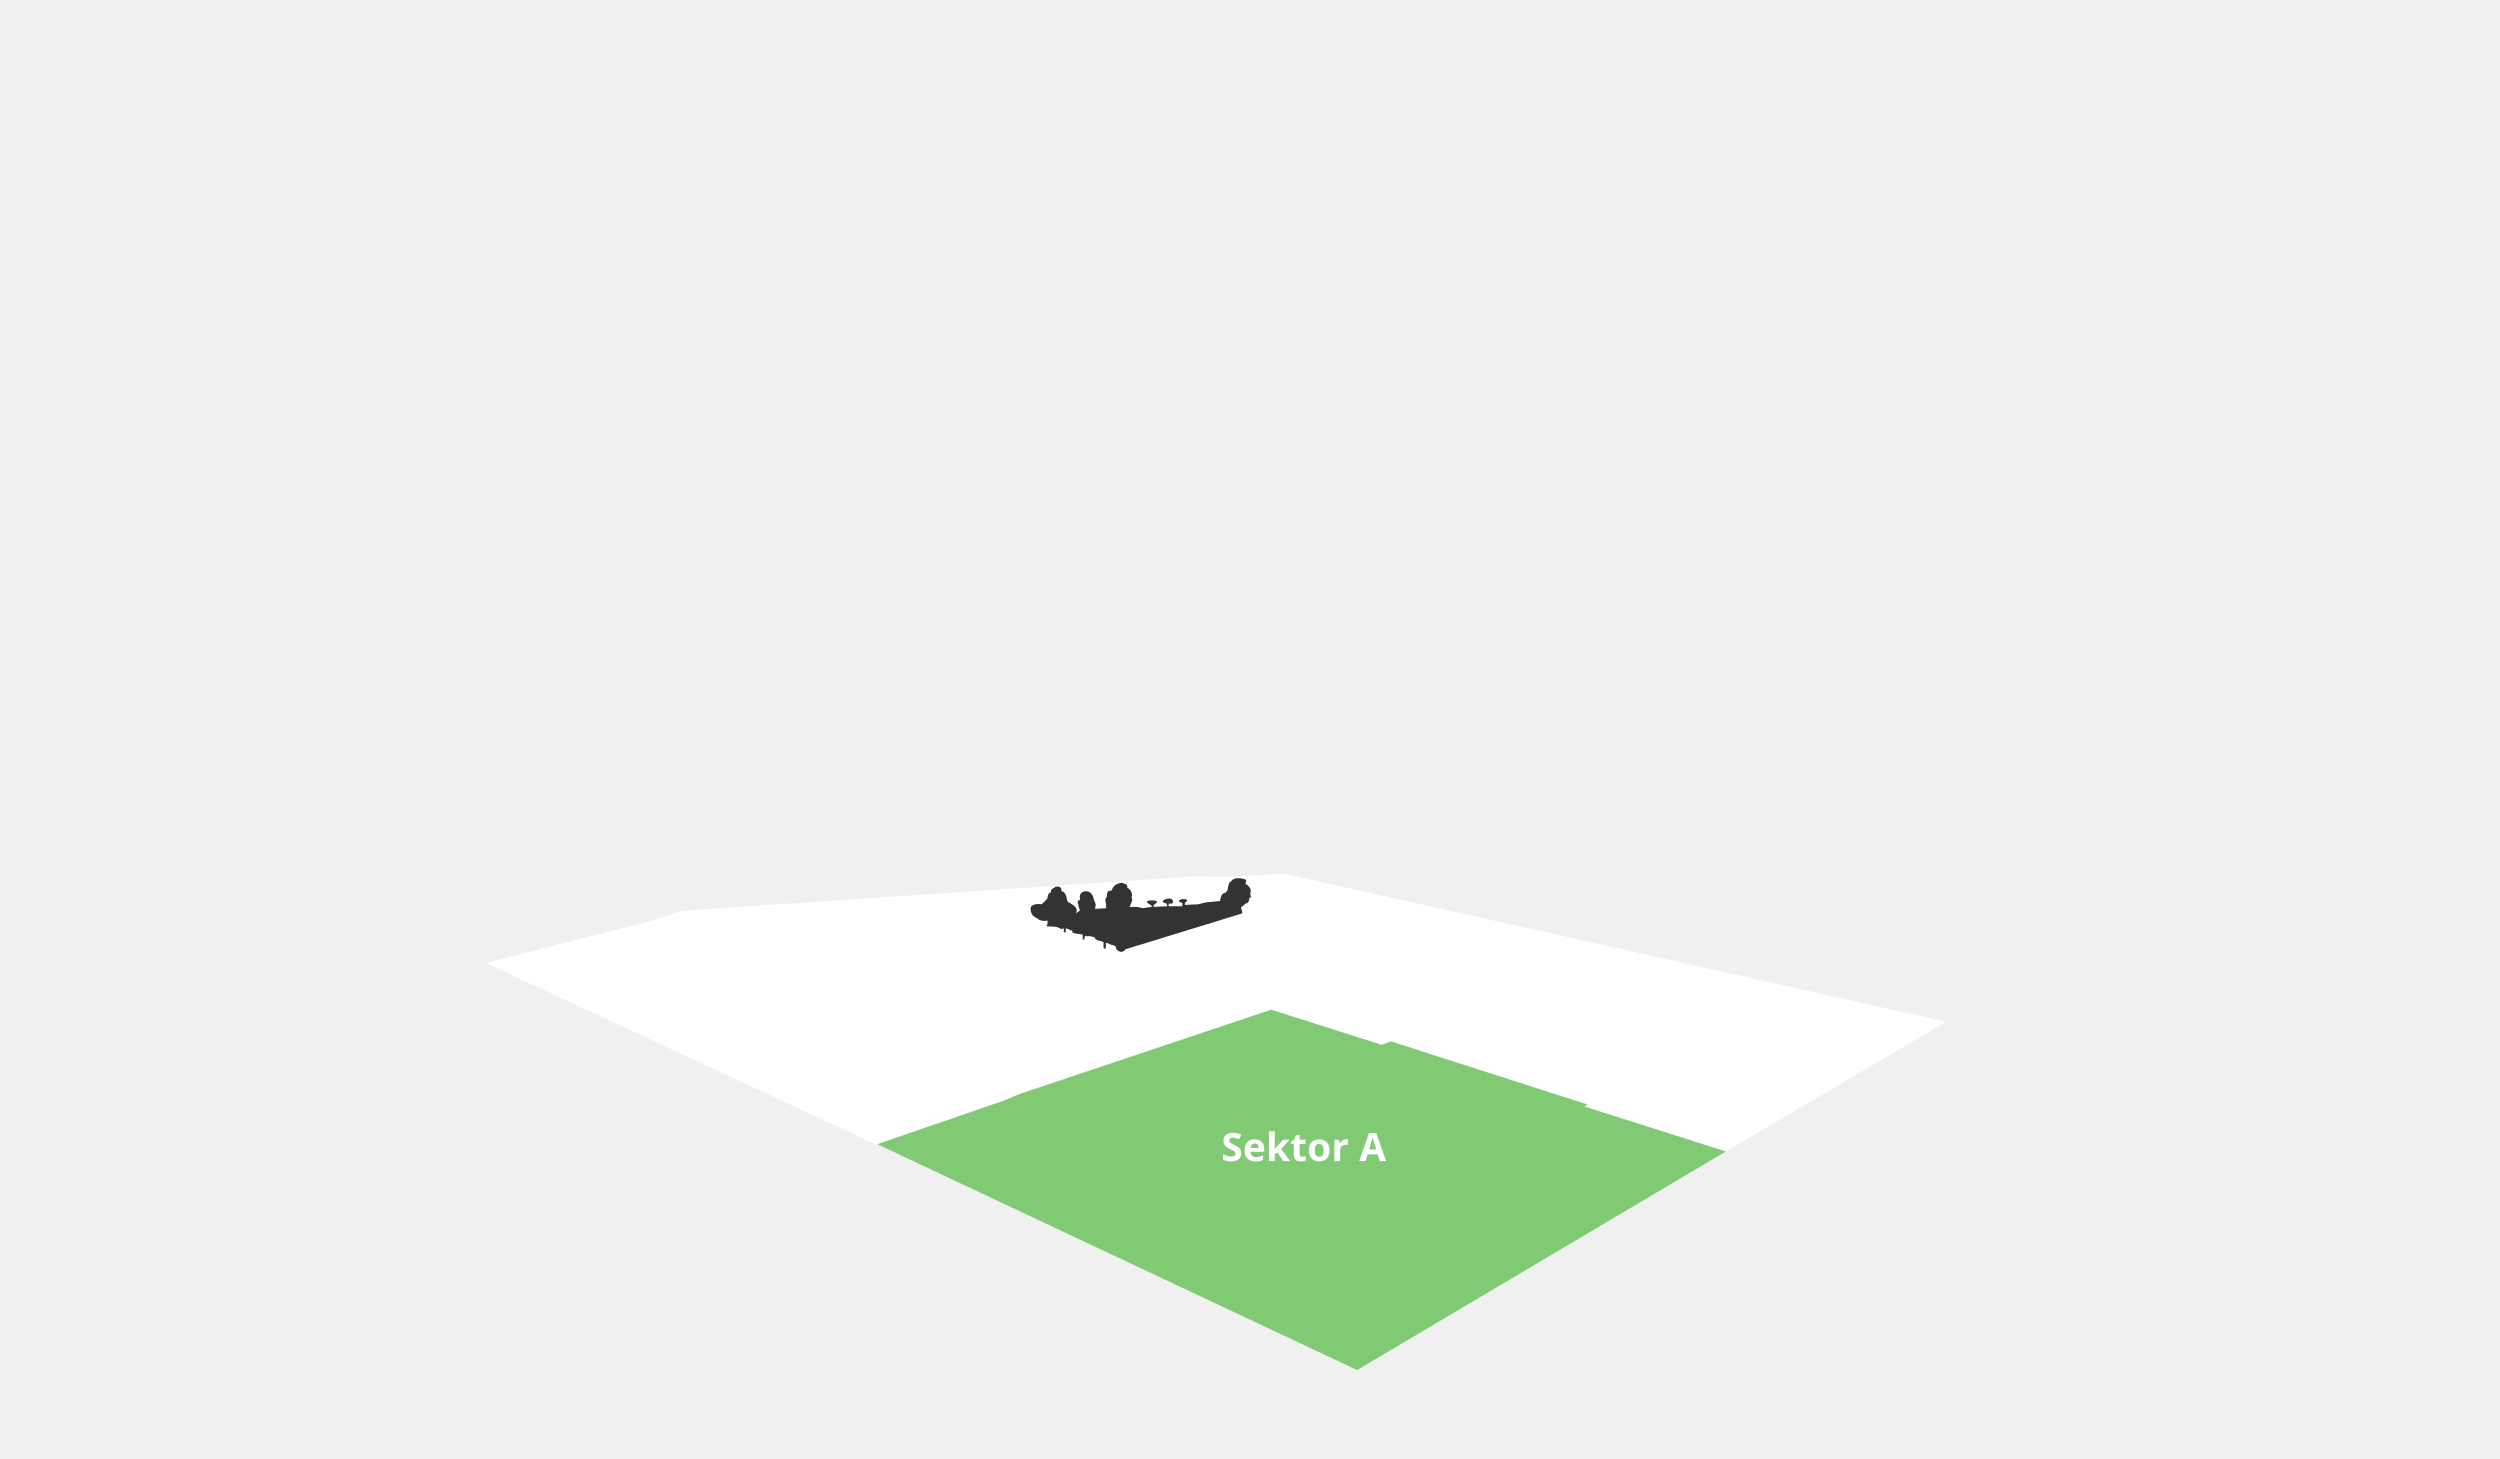
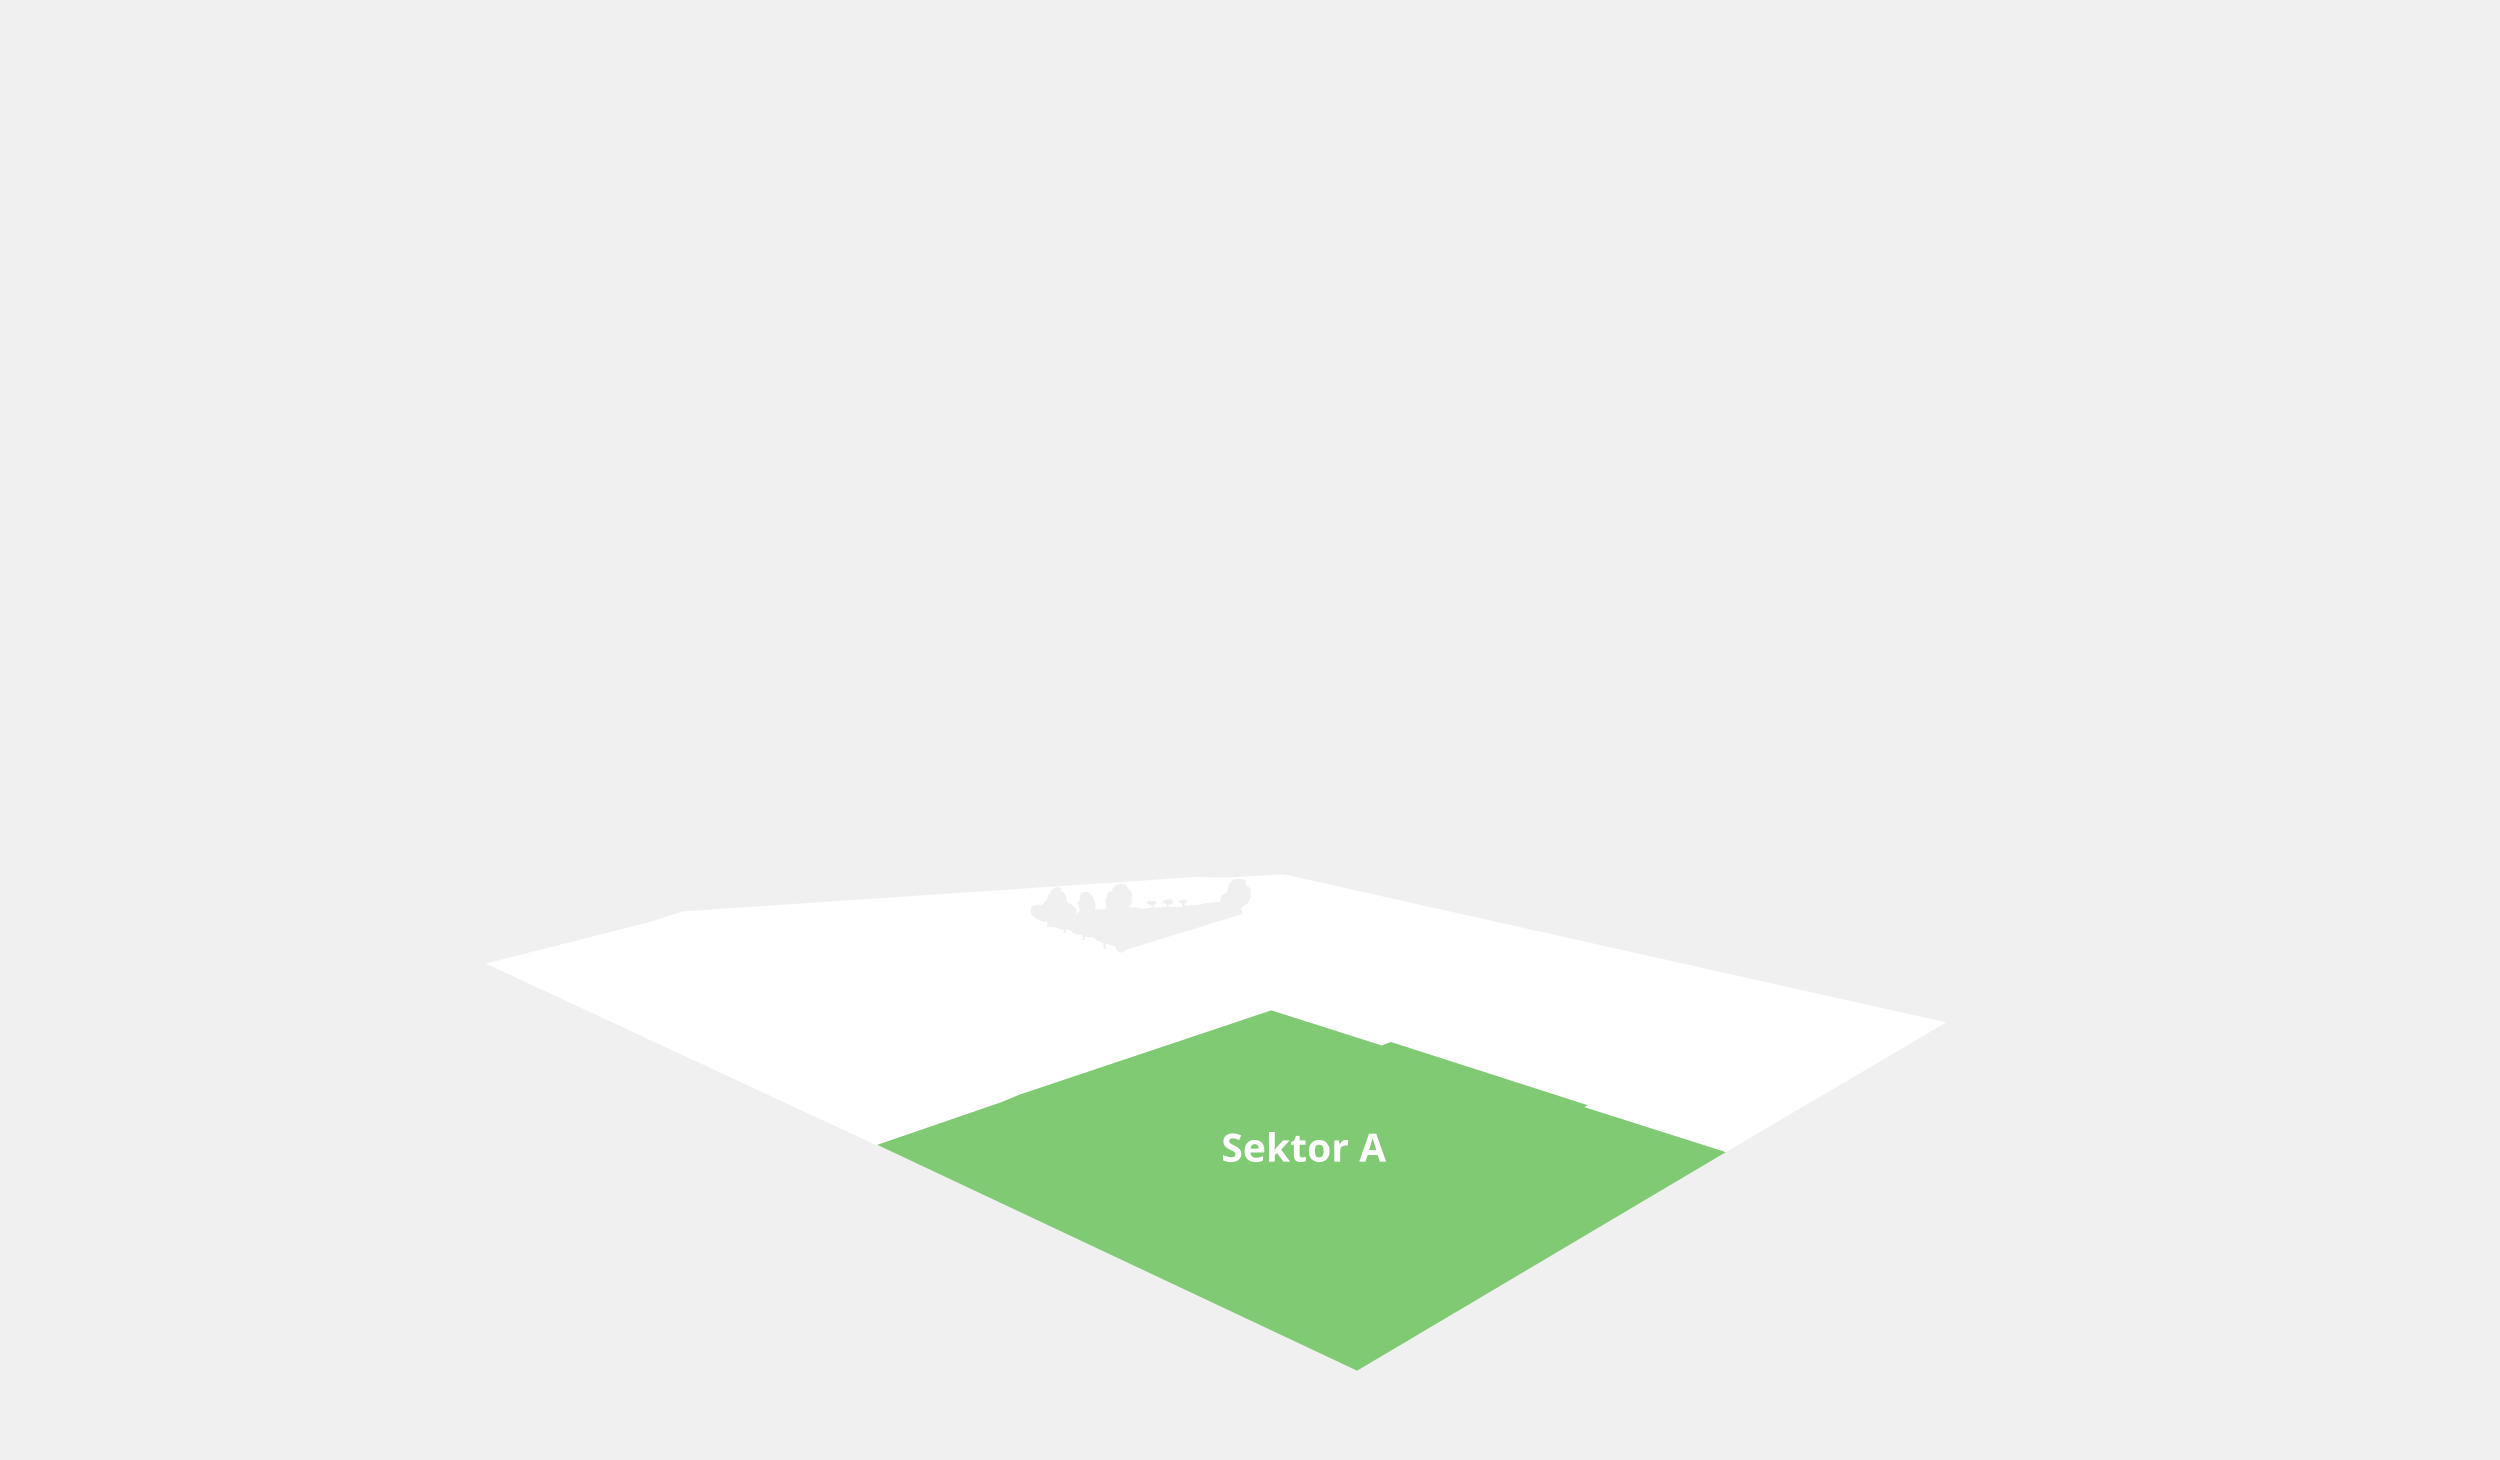
- <svg xmlns="http://www.w3.org/2000/svg" class="plot-sectors__svg" viewBox="0 0 1920 1120" fill="none">
+ <svg xmlns="http://www.w3.org/2000/svg" class="plot-sectors__svg" viewBox="0 0 1920 1121" fill="none">
  <g id="Map_Full-Area-Step-1_1920">
    <g id="Map Fields Main">
      <g id="Frame" opacity="1">
-         <path id="Przykrycie" d="M770.5 845.5L673 879L373 739.5L497.5 708L524 699.5L919 673L941.5 673.5L986 671L1494.71 784.709L1325.43 884.329L1216.88 849.79L1219.31 848.298L1068.14 799.745L1061.17 802.437L976.28 775.439L781 841L770.5 845.5Z" fill="white" />
-         <path id="Vector 119" opacity="0.8" d="M945.5 677C943.9 677 943.166 680.667 943 682.5C942.833 683.5 942 685.6 940 686C938 686.4 937.167 690.167 937 692L926.5 693L920 694.5L910 695V693.5C911.333 692 914 690.5 908 690.5C903.2 691.7 906 693 908 693.5V696H897.5V694H899.5C902 694 901.5 688.5 895.5 690.5C890.7 692.1 893.833 693.5 896 694L896.5 696L886 696.5V695C888.167 693.833 890.9 691.5 884.5 691.5C878.1 691.5 881.833 694.167 884.5 695.5V696.5L877.5 697.5L873.5 696.5H867.5L869 693C868.333 693.5 870.5 691.5 869 689.5C870.6 685.5 867.333 682.5 865.5 681.5C866.333 680.167 865.5 679 861.5 678C856.3 678.4 854.333 681.833 854 683.5C853.333 685 850 682 850 689C848.4 689.8 849 693 849.5 694.5V697.5L841 698L841.5 694.5L840 690.5C839.667 688.333 837.9 684.1 833.5 684.5C829.1 684.9 829 688.667 829.5 690.5C829.5 692.333 826 690.5 828.5 695.5C827.7 695.1 828.833 697.667 829.5 699C827 701.333 826 701.5 826 701.5C829.2 697.9 823.666 694.333 820.5 693C818.333 691.333 820.5 686.5 815 684C815.8 680.8 812.333 680.667 810.5 681C810 682.5 807 681.5 807 685.5C805 685.5 804.5 688.5 804.5 689.5C804.5 690.3 801.5 693.167 800 694.5C797 694 791.1 694.1 791.5 698.5C792 704 795 704 797.5 706C799.5 707.6 803 707.333 804.5 707V710H804V711.5H808L812 712L815 713.5L817 713V716H818.5V713L820.5 713.5L822 714.5H823.5V716L826 717L830.5 717.5L831.5 718V722L833 721V719H835H837.5L841 720V721L842.5 722L846 723L847.5 723.5V728L849 729L849.5 725.5L849 725L850 724L853 725.5C854.333 725.667 857 726.3 857 727.5C857 729 858.5 730.5 860.5 731C862.1 731.4 863.833 729.833 864.5 729L954 701.5V700L953 697L955.5 695C956 693.167 959.5 695 959.5 689.5C962 689.5 959.5 688 960.5 685C961.3 682.6 958.5 680 957 679C956.666 679.333 956.2 679.4 957 677C957.8 674.6 952 674.333 949 674.5C948.5 675.333 947 674.5 945.5 677Z" fill="black" />
+         <path id="Subtract" fill-rule="evenodd" clip-rule="evenodd" d="M673 879.5L770.5 846L781 841.5L976.28 775.939L1061.17 802.937L1068.14 800.245L1219.31 848.798L1216.88 850.29L1325.43 884.829L1494.71 785.209L986 671.5L941.5 674L919 673.5L524 700L497.5 708.5L373 740L673 879.5ZM943 683C943.167 681.167 943.9 677.5 945.5 677.5C946.451 675.915 947.402 675.67 948.098 675.49C948.5 675.387 948.817 675.305 949 675C952 674.833 957.8 675.1 957 677.5C956.2 679.9 956.667 679.833 957 679.5C958.5 680.5 961.3 683.1 960.5 685.5C960.042 686.873 960.318 687.932 960.511 688.676C960.741 689.559 960.856 690 959.5 690C959.5 693.549 958.043 694.044 956.875 694.442C956.232 694.661 955.677 694.85 955.5 695.5L953 697.5L954 700.5V702L864.5 729.5C863.833 730.333 862.1 731.9 860.5 731.5C858.5 731 857 729.5 857 728C857 726.8 854.333 726.167 853 726L850 724.5L849 725.5L849.5 726L849 729.5L847.5 728.5V724L846 723.5L842.5 722.5L841 721.5V720.5L837.5 719.5H835H833V721.5L831.5 722.5V718.5L830.5 718L826 717.5L823.5 716.5V715H822L820.5 714L818.5 713.5V716.5H817V713.5L815 714L812 712.5L808 712H804V710.5H804.5V707.5C803 707.833 799.5 708.1 797.5 706.5C796.88 706.004 796.229 705.631 795.593 705.267C793.665 704.162 791.876 703.136 791.5 699C791.1 694.6 797 694.5 800 695C801.5 693.667 804.5 690.8 804.5 690C804.5 689 805 686 807 686C807 683.448 808.221 682.931 809.235 682.502C809.81 682.258 810.319 682.043 810.5 681.5C812.333 681.167 815.8 681.3 815 684.5C818.422 686.055 818.876 688.514 819.252 690.551C819.481 691.788 819.681 692.87 820.5 693.5C823.667 694.833 829.2 698.4 826 702C826 702 827 701.833 829.5 699.5C828.833 698.167 827.7 695.6 828.5 696C826.886 692.773 827.772 692.392 828.603 692.035C829.06 691.839 829.5 691.65 829.5 691C829 689.167 829.1 685.4 833.5 685C837.9 684.6 839.667 688.833 840 691L841.5 695L841 698.5L849.5 698V695C849 693.5 848.4 690.3 850 689.5C850 684.695 851.571 684.602 852.771 684.531C853.32 684.498 853.791 684.47 854 684C854.333 682.333 856.3 678.9 861.5 678.5C865.5 679.5 866.333 680.667 865.5 682C867.333 683 870.6 686 869 690C870.091 691.455 869.242 692.909 868.955 693.402C868.847 693.587 868.818 693.636 869 693.5L867.5 697H873.5L877.5 698L884.5 697V696C881.833 694.667 878.1 692 884.5 692C890.9 692 888.167 694.333 886 695.5V697L896.5 696.5L896 694.5C893.833 694 890.7 692.6 895.5 691C901.5 689 902 694.5 899.5 694.5H897.5V696.5H908V694C906 693.5 903.2 692.2 908 691C913.054 691 911.959 692.064 910.691 693.296C910.454 693.527 910.21 693.763 910 694V695.5L920 695L926.5 693.5L937 692.5C937.167 690.667 938 686.9 940 686.5C942 686.1 942.833 684 943 683Z" fill="white" />
      </g>
      <g id="Maps Hover Group">
-         <g class="area-hover">
-           <rect opacity="0" x="296" y="450" width="1328" height="670" fill="white" />
+         <g id="Maps Hover Path" style="mix-blend-mode:multiply" class="area-hover">
+           <rect x="296" y="450.5" width="1328" height="670" fill="white" opacity="0" />
        </g>
      </g>
      <g data-plots-sector-selector="A" class="area-click area-click__sectors">
-         <path id="Vector" opacity="0.6" d="M673.75 878.733L1042.22 1052.19L1325.43 884.329L1216.74 849.791L1219.24 848.293L1068.13 799.743L1061.21 802.442L976.274 775.451L783.462 840.002L770.182 845.535L673.75 878.733Z" fill="#36B122" />
+         <path id="Vector" opacity="0.6" d="M673.75 879.233L1042.22 1052.69L1325.43 884.829L1216.74 850.291L1219.24 848.793L1068.13 800.243L1061.21 802.942L976.274 775.951L783.462 840.502L770.182 846.035L673.75 879.233Z" fill="#36B122" />
        <text id="Sektor A" fill="white" xml:space="preserve" style="white-space: pre" font-family="Mulish" font-size="30" font-weight="bold" letter-spacing="0em">
-           <tspan x="937.973" y="891.684">Sektor A</tspan>
+           <tspan x="937.973" y="892.184">Sektor A</tspan>
        </text>
      </g>
    </g>
  </g>
</svg>
